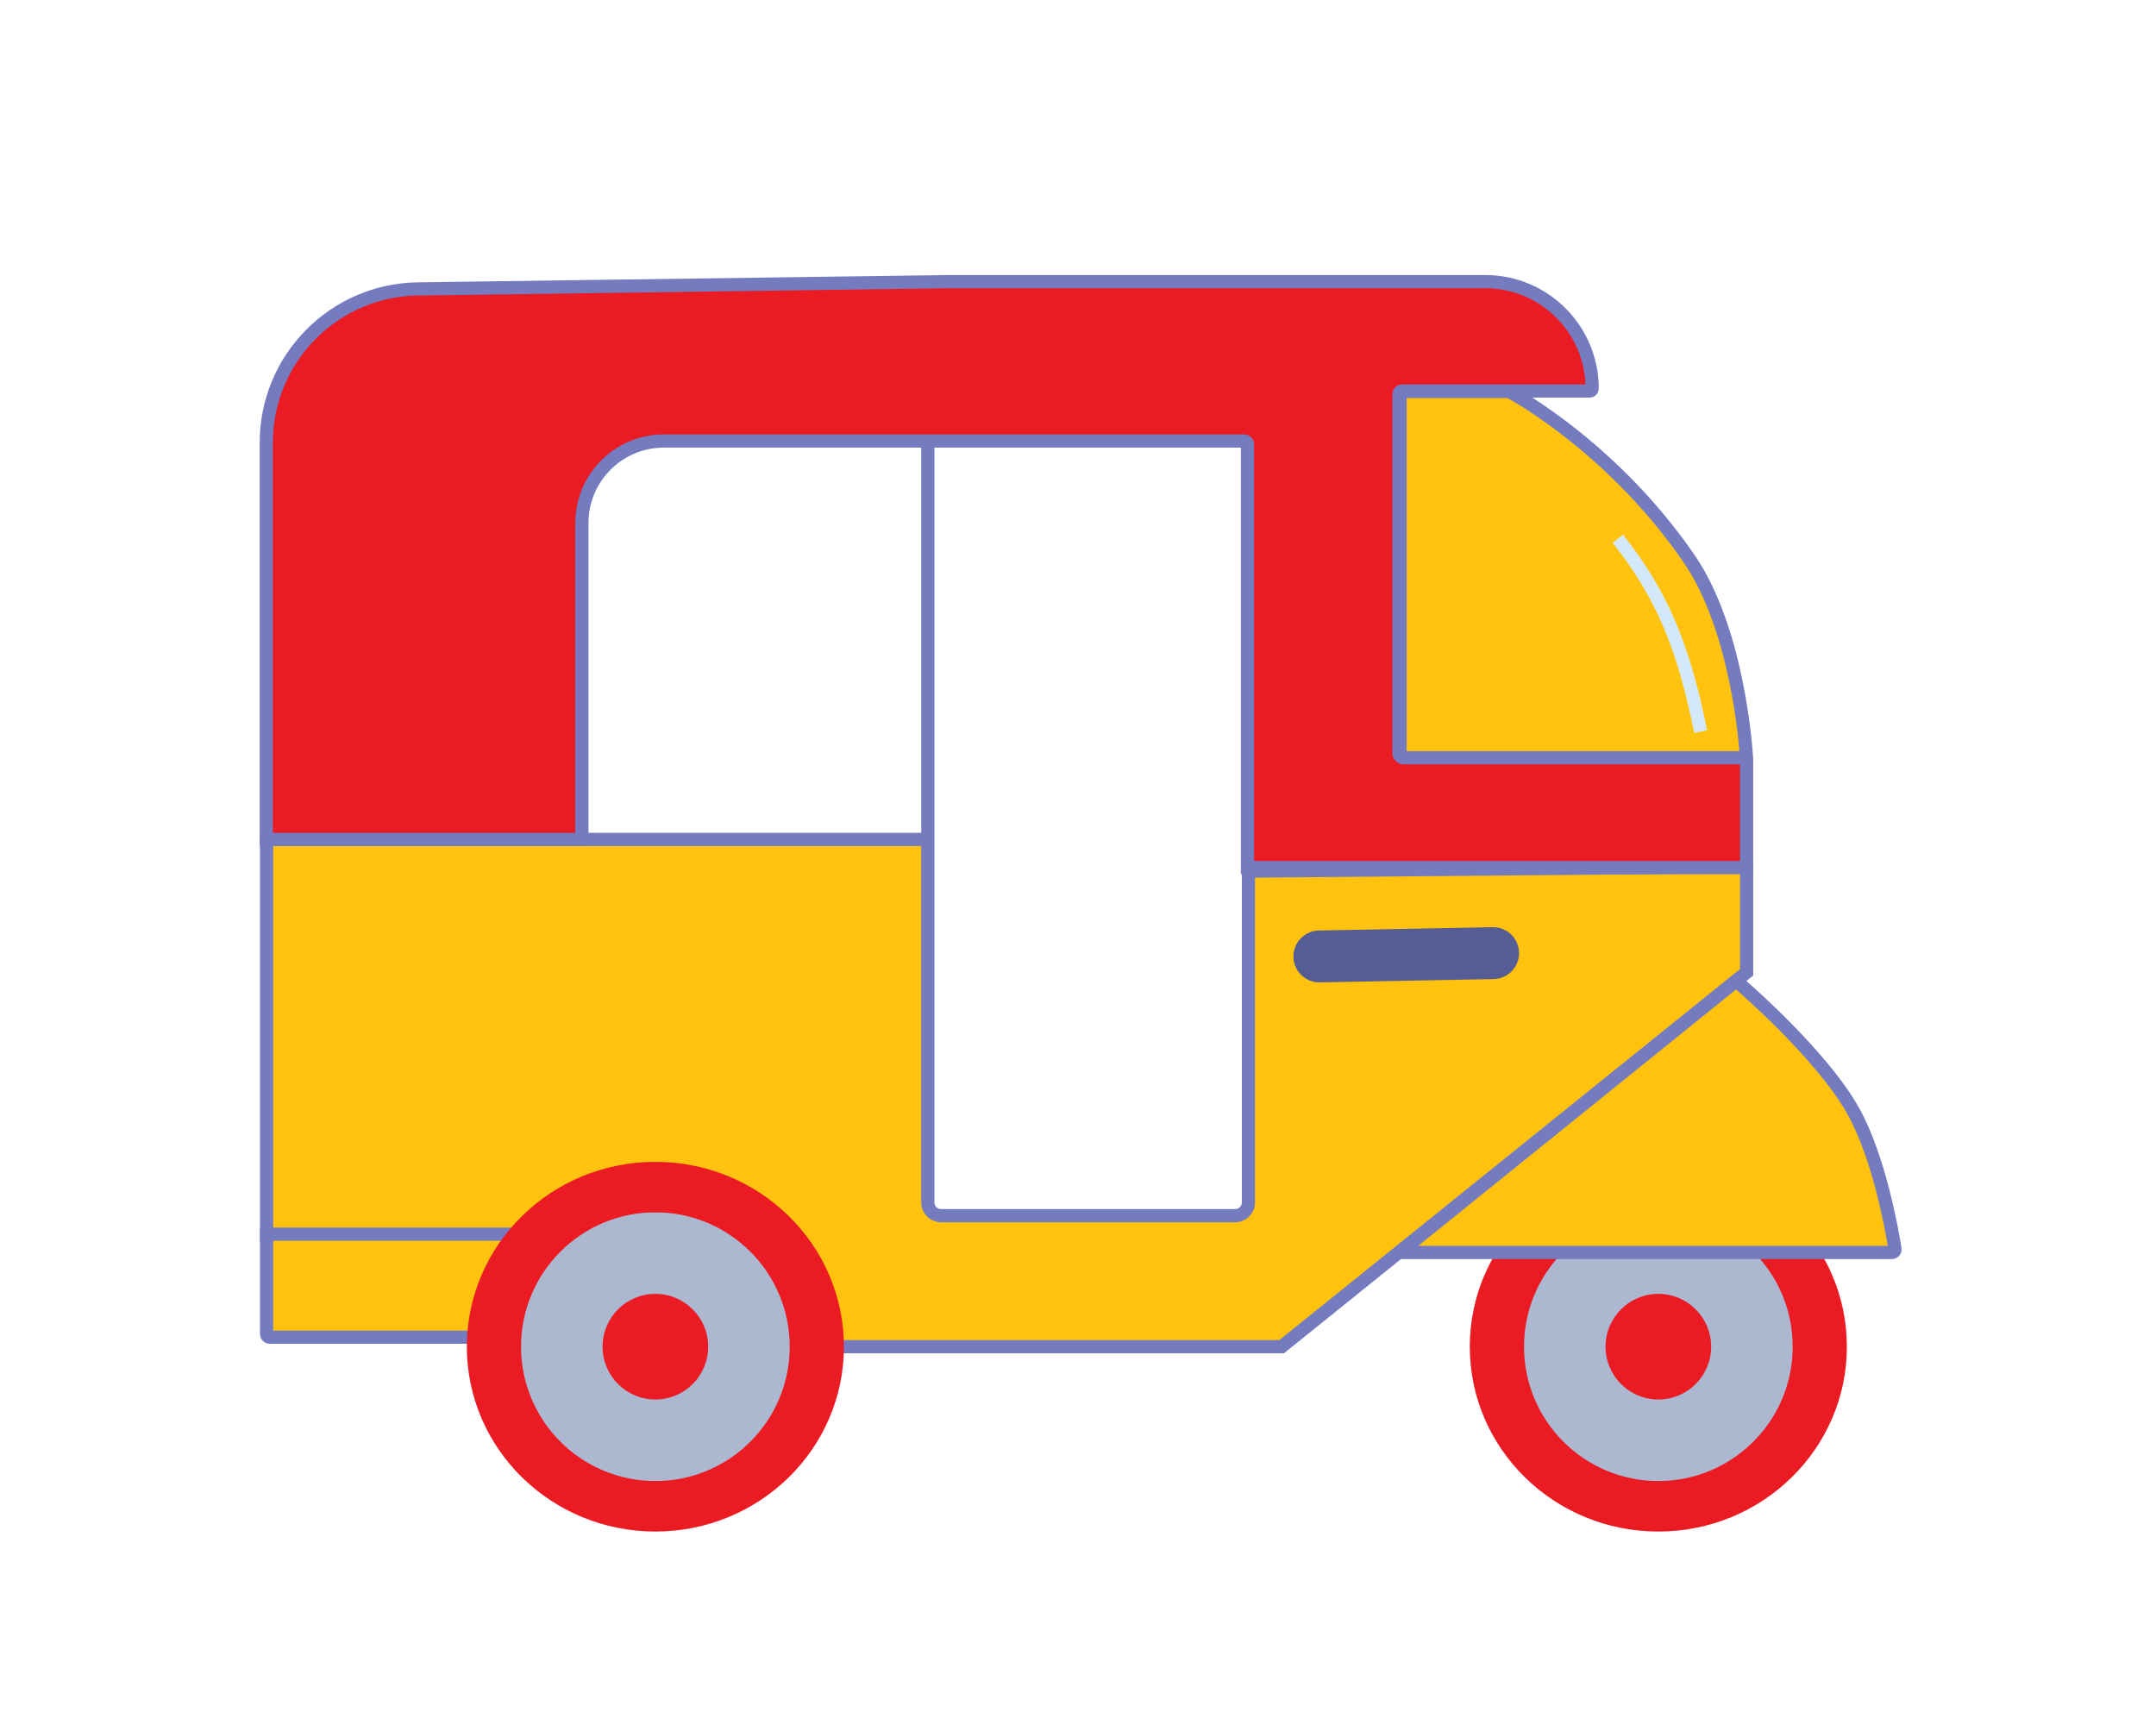
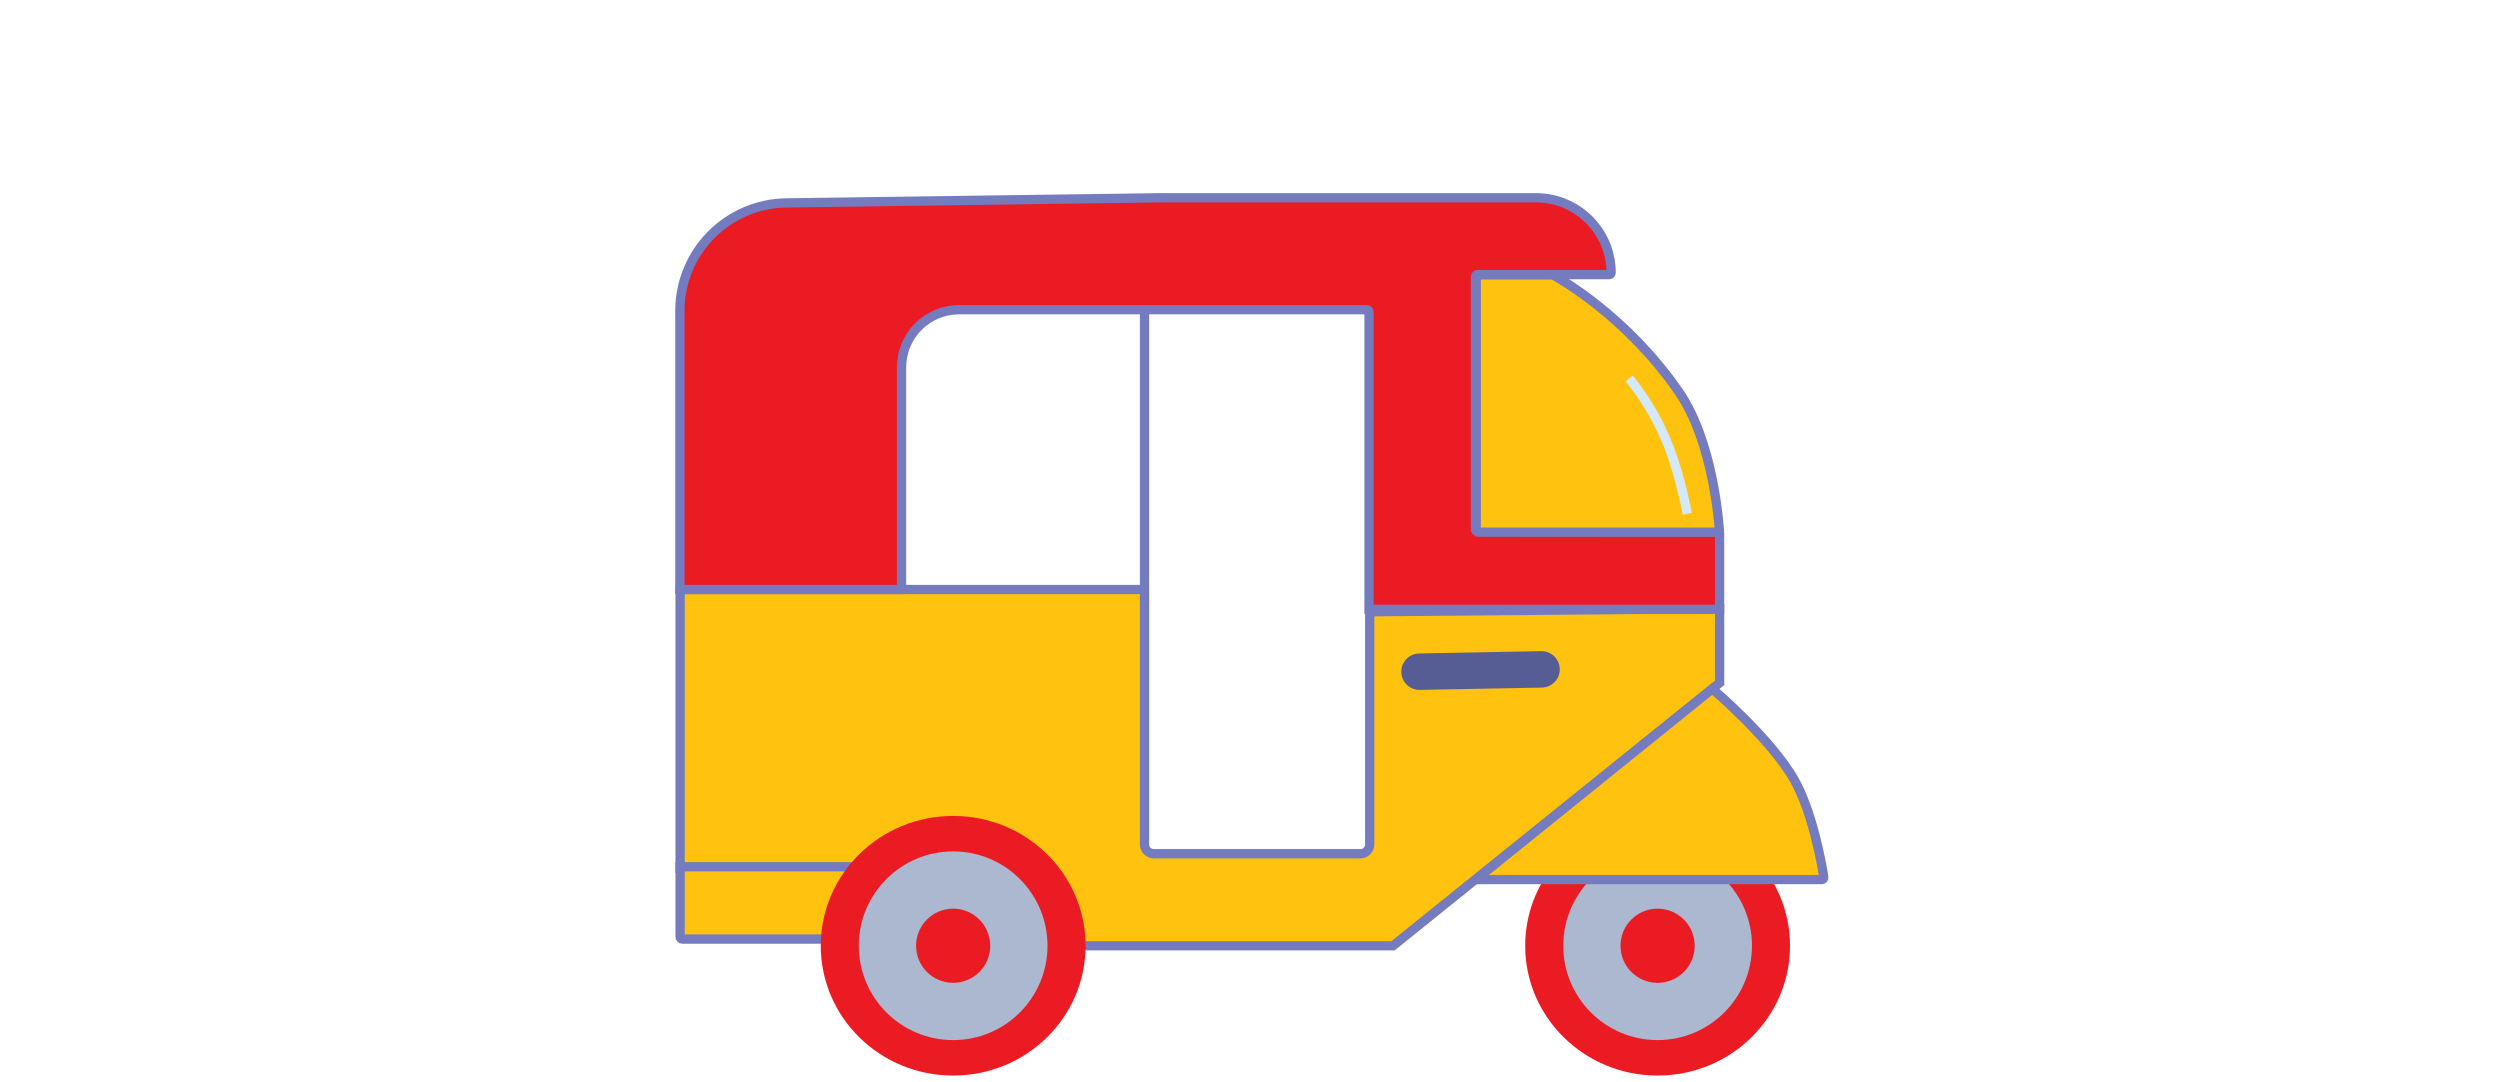
- <svg xmlns="http://www.w3.org/2000/svg" width="245" height="196" viewBox="0 0 245 196" fill="none">
+ <svg xmlns="http://www.w3.org/2000/svg" width="245" height="106" viewBox="0 0 245 175" fill="none">
  <g id="Group 38">
    <g id="Group 7">
      <g id="Group 6">
        <g id="Vector 7">
          <path d="M30.296 95.379H105.435V136.627C105.435 137.455 106.106 138.127 106.935 138.127H140.367C141.196 138.127 141.867 137.455 141.867 136.627V98.981L198.483 98.48V110.476L145.64 153.016H93.425L89.248 143.105L77.512 138.127L60.342 140.497H30.296L30.296 95.379Z" fill="#FFC30F" />
          <path d="M105.435 95.379H30.296L30.296 140.497H60.342L77.512 138.127L89.248 143.105L93.425 153.016H145.64L198.483 110.476V98.48L141.867 98.981V136.627C141.867 137.455 141.196 138.127 140.367 138.127H106.935C106.106 138.127 105.435 137.455 105.435 136.627V95.379ZM105.435 95.379V50.416" stroke="#747BBF" stroke-width="1.5" />
        </g>
        <path id="Vector 8" d="M30.261 95.381H66.123V59.425C66.123 54.28 70.294 50.109 75.439 50.109H105.062H141.408C141.601 50.109 141.757 50.265 141.757 50.458V98.576H198.478V86.298C198.478 86.17 198.374 86.066 198.245 86.065L159.323 85.972C159.131 85.972 158.975 85.815 158.975 85.623V44.777C158.975 44.584 159.131 44.428 159.324 44.428H180.645C180.801 44.428 180.928 44.301 180.928 44.145C180.928 37.437 175.49 32 168.783 32H107.844L47.489 32.829C37.936 32.96 30.261 40.741 30.261 50.295L30.261 95.381Z" fill="#EB1B24" stroke="#747BBF" stroke-width="1.5" />
        <path id="Vector 9" d="M30.296 140.233H63.477L61.909 151.934H30.645C30.452 151.934 30.296 151.777 30.296 151.584V140.233Z" fill="#FFC30F" stroke="#747BBF" stroke-width="1.5" />
        <g id="Group 4">
          <g id="Group 3">
            <g id="Vector">
              <path d="M95.899 153.016C95.899 164.615 86.307 174.018 74.475 174.018C62.643 174.018 53.051 164.615 53.051 153.016C53.051 141.416 62.643 132.013 74.475 132.013C86.307 132.013 95.899 141.416 95.899 153.016Z" fill="#EB1B24" />
              <path d="M89.739 153.016C89.739 161.446 82.904 168.281 74.473 168.281C66.043 168.281 59.208 161.446 59.208 153.016C59.208 144.585 66.043 137.75 74.473 137.75C82.904 137.75 89.739 144.585 89.739 153.016Z" fill="#ACB7D0" />
              <path d="M80.474 153.016C80.474 156.33 77.787 159.016 74.473 159.016C71.159 159.016 68.472 156.33 68.472 153.016C68.472 149.701 71.159 147.015 74.473 147.015C77.787 147.015 80.474 149.701 80.474 153.016Z" fill="#EB1B24" />
            </g>
          </g>
        </g>
        <g id="Group 5">
          <path id="Ellipse 10" d="M209.87 153.016C209.87 164.615 200.278 174.018 188.446 174.018C176.614 174.018 167.022 164.615 167.022 153.016C167.022 141.416 176.614 132.013 188.446 132.013C200.278 132.013 209.87 141.416 209.87 153.016Z" fill="#EB1B24" />
          <g id="Group 3_2">
            <circle id="Ellipse 9" cx="188.449" cy="153.015" r="15.265" fill="#ACB7D0" />
            <circle id="Ellipse 8" cx="188.447" cy="153.016" r="6.001" fill="#EB1B24" />
          </g>
        </g>
        <path id="Vector 11" d="M197.296 111.45L159.042 142.308H187.22H214.995C215.208 142.308 215.371 142.125 215.338 141.915C215.034 139.993 213.557 131.462 210.553 126.159C206.763 119.469 197.296 111.45 197.296 111.45Z" fill="#FFC30F" stroke="#747BBF" stroke-width="1.5" />
        <path id="Vector 10" d="M159.1 85.751V44.825C159.1 44.632 159.257 44.476 159.449 44.476H171.405C171.462 44.476 171.509 44.485 171.559 44.512C172.521 45.034 183.475 51.148 191.943 63.483C197.42 71.462 198.372 84.629 198.456 85.986C198.46 86.053 198.407 86.1 198.34 86.1H159.449C159.257 86.1 159.1 85.944 159.1 85.751Z" fill="#FFC30F" stroke="#747BBF" stroke-width="1.5" />
        <rect id="Rectangle 15" x="172.563" y="105.294" width="5.898" height="25.645" rx="2.949" transform="rotate(88.9104 172.563 105.294)" fill="#565D95" />
        <path id="Vector 22" d="M183.85 61.215C188.686 67.349 191.248 73.103 193.254 83.13" stroke="#D3E9FA" stroke-width="1.5" />
      </g>
    </g>
  </g>
</svg>
